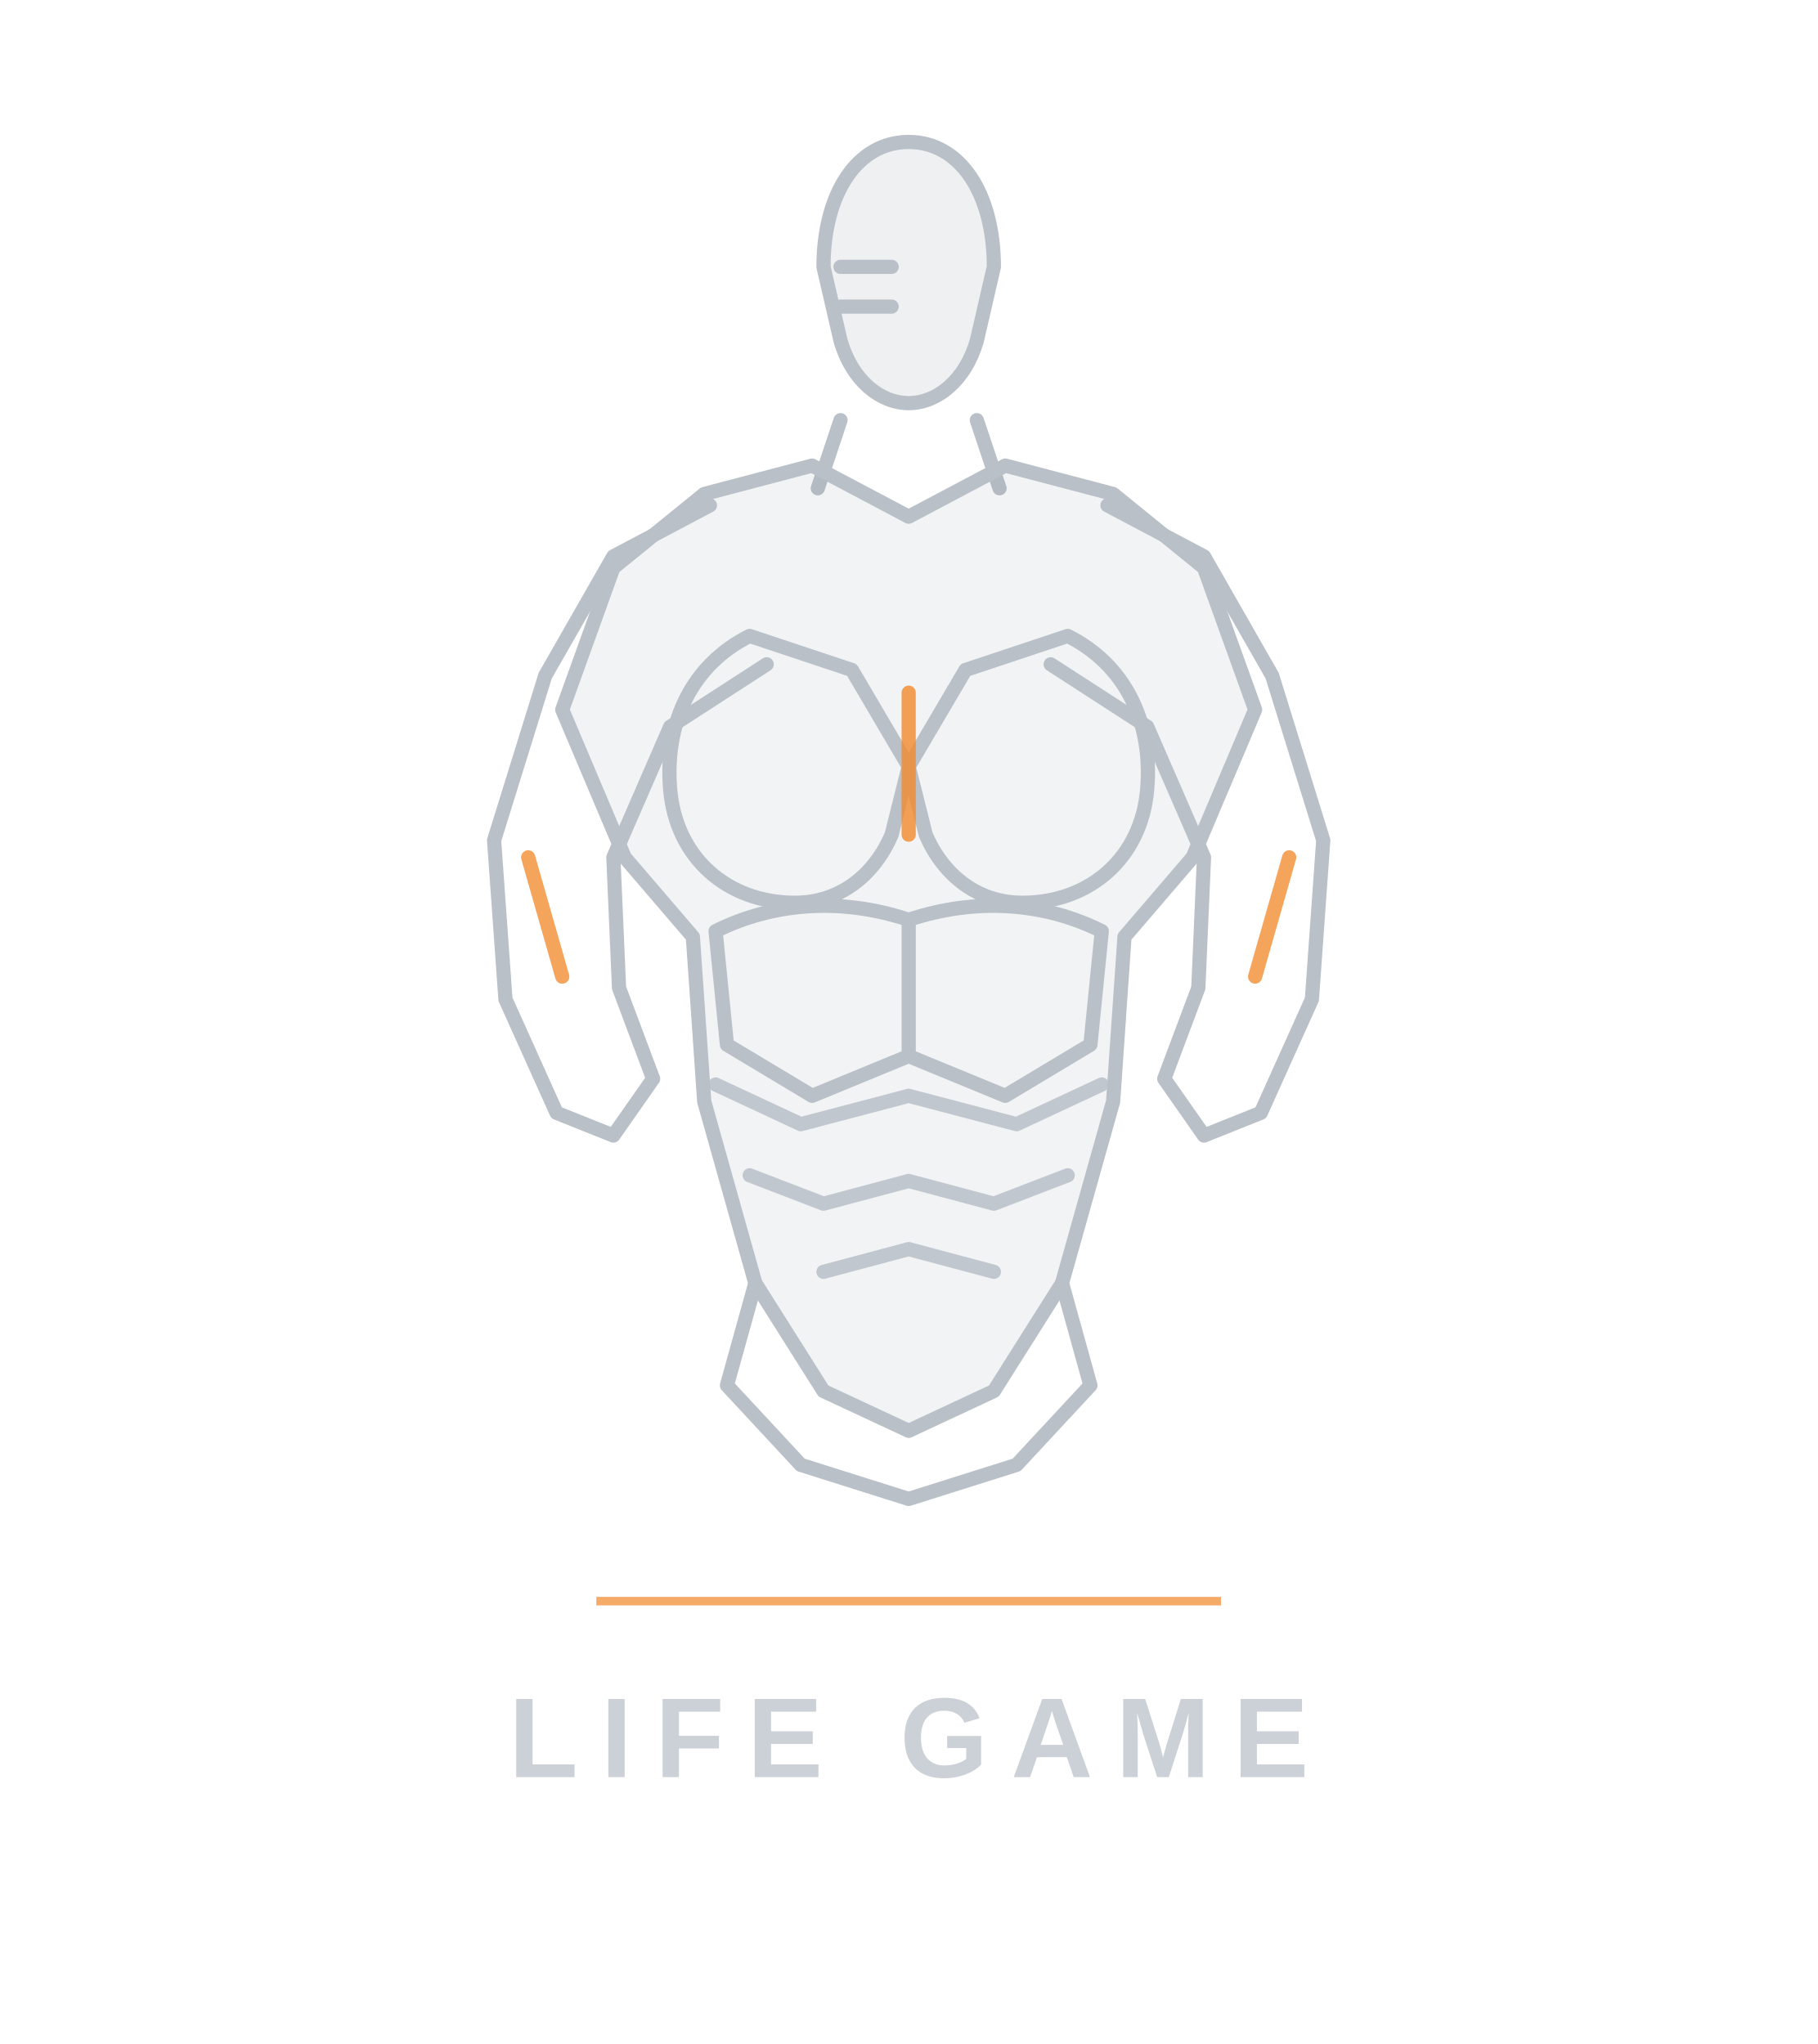
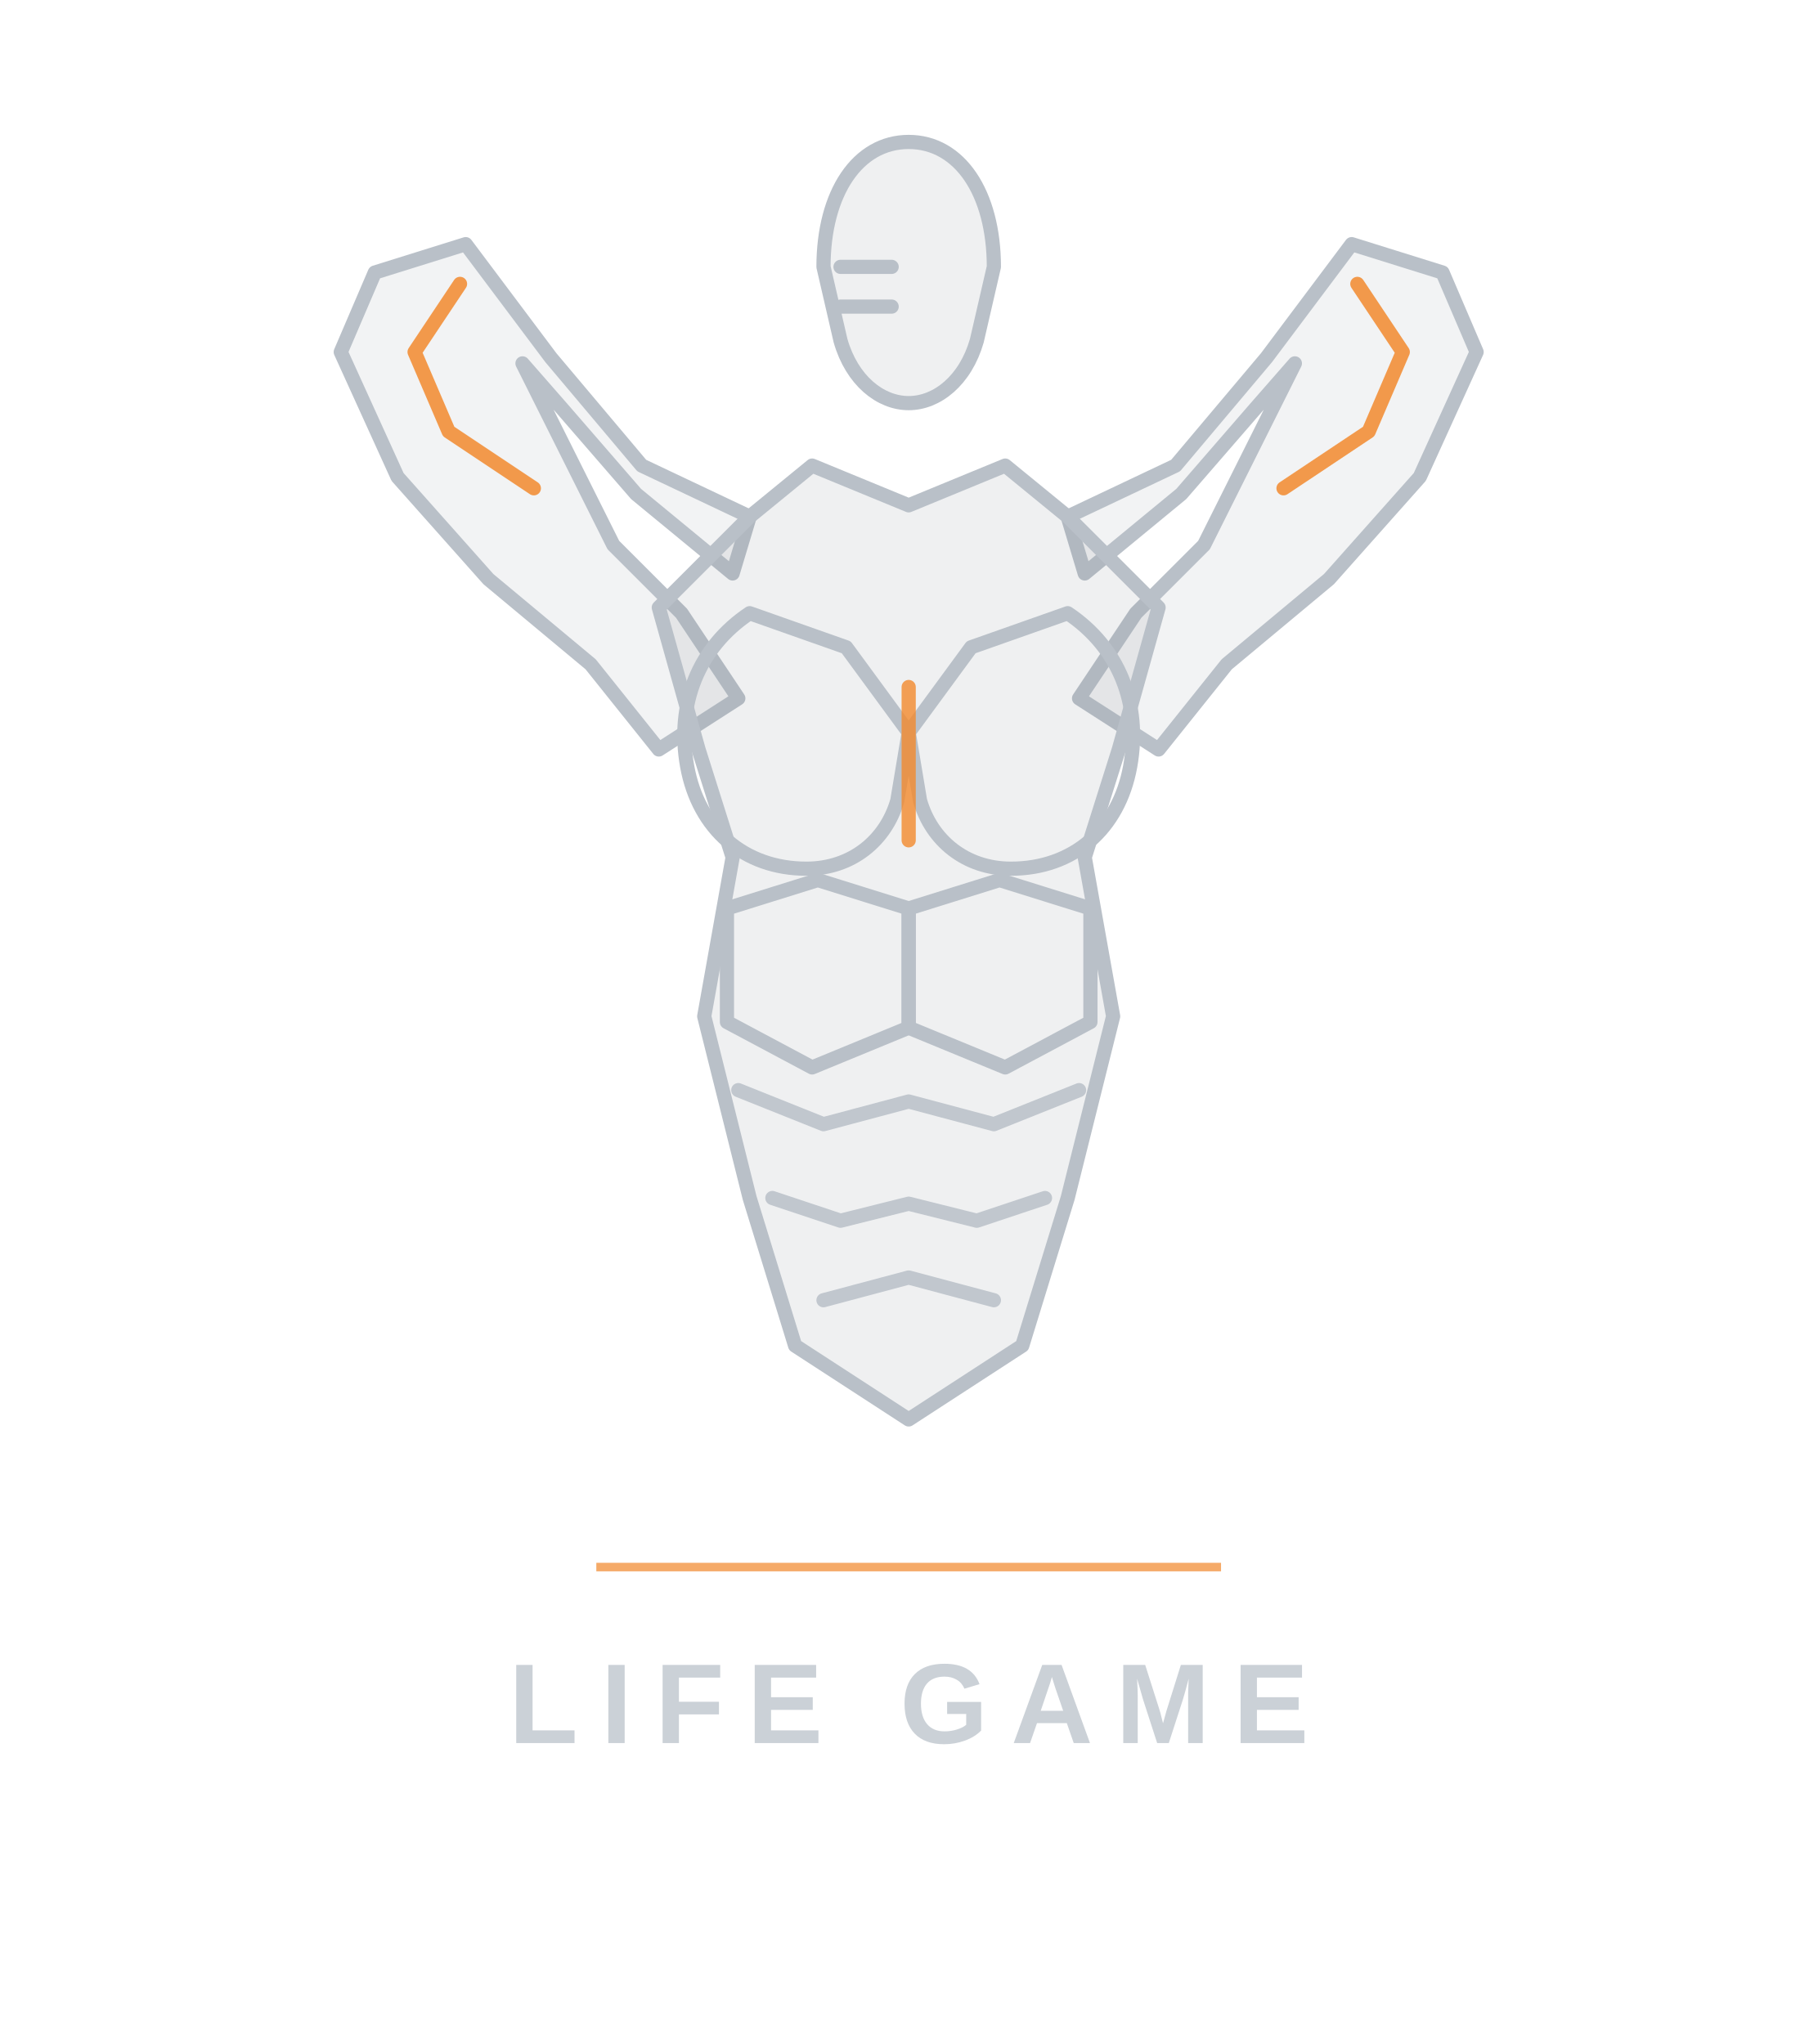
- <svg xmlns="http://www.w3.org/2000/svg" viewBox="0 0 320 360" fill="none" role="img" aria-label="LifeGame health watermark: schematic athletic male torso with two arms at his sides">
+ <svg xmlns="http://www.w3.org/2000/svg" viewBox="0 0 320 360" fill="none" role="img" aria-label="LifeGame health emblem: schematic athletic man flexing two arms">
  <g stroke="#B9C0C8" stroke-width="2.5" stroke-linecap="round" stroke-linejoin="round">
    <path d="M145 47c0-13 6-22 15-22s15 9 15 22l-3 13c-2 7-7 11-12 11s-10-4-12-11z" fill="#7B838C" fill-opacity=".12" />
-     <path d="M148 47h9m-9 7h9M148 74l-4 12m28-12 4 12" />
-     <path d="M143 82 124 87 108 100 99 125 110 151 122 165 124 194 133 226 145 245 160 252 175 245 187 226 196 194 198 165 210 151 221 125 212 100 196 87 177 82 160 91Z" fill="#7B838C" fill-opacity=".1" />
-     <path d="M125 89 108 98 96 119 87 148 89 176 98 196 108 200 115 190 109 174 108 151 118 128 135 117" />
-     <path d="M195 89 212 98 224 119 233 148 231 176 222 196 212 200 205 190 211 174 212 151 202 128 185 117" />
-     <path d="M93 151 99 172m128-21-6 21" stroke="#F28A2E" stroke-opacity=".78" />
-     <path d="M132 112c-10 5-15 15-14 27 1 12 10 20 22 20 8 0 14-5 17-12l3-12-10-17Z" />
-     <path d="M188 112c10 5 15 15 14 27-1 12-10 20-22 20-8 0-14-5-17-12l-3-12 10-17Z" />
-     <path d="M160 122v25" stroke="#F28A2E" stroke-opacity=".8" />
-     <path d="M126 164c10-5 22-6 34-2v24l-17 7-15-9Zm68 0c-10-5-22-6-34-2v24l17 7 15-9Z" />
-     <path d="M126 191 141 198l19-5 19 5 15-7M132 207l13 5 15-4 15 4 13-5M145 224l15-4 15 4" stroke-opacity=".85" />
-     <path d="M133 226 128 244 141 258 160 264 179 258 192 244 187 226" />
+     <path d="M148 47h9m-9 7h9" />
+     <path d="M132 91 113 82 97 63 82 43 66 48 60 62 70 84 86 102 104 117 116 132 130 123 120 108 108 96 100 80 92 64 99 72 112 87 129 101Z" fill="#7B838C" fill-opacity=".1" />
+     <path d="M81 50 73 62 79 76 94 86" stroke="#F28A2E" stroke-opacity=".85" />
+     <path d="M188 91 207 82 223 63 238 43 254 48 260 62 250 84 234 102 216 117 204 132 190 123 200 108 212 96 220 80 228 64 221 72 208 87 191 101Z" fill="#7B838C" fill-opacity=".1" />
+     <path d="M239 50 247 62 241 76 226 86" stroke="#F28A2E" stroke-opacity=".85" />
+     <path d="M132 91 143 82 160 89 177 82 188 91 204 107 197 132 191 151 196 179 188 211 180 237 160 250 140 237 132 211 124 179 129 151 123 132 116 107Z" fill="#7B838C" fill-opacity=".12" />
+     <path d="M132 108c-9 6-13 16-11 27 2 11 10 18 21 18 8 0 14-5 16-12l2-12-11-15Z" />
+     <path d="M188 108c9 6 13 16 11 27-2 11-10 18-21 18-8 0-14-5-16-12l-2-12 11-15Z" />
+     <path d="M160 121v27" stroke="#F28A2E" stroke-opacity=".8" />
+     <path d="M128 160 144 155 160 160 160 181 143 188 128 180Z" />
+     <path d="M192 160 176 155 160 160 160 181 177 188 192 180Z" />
+     <path d="M130 192 145 198 160 194 175 198 190 192M136 211 148 215 160 212 172 215 184 211M145 229 160 225 175 229" stroke-opacity=".85" />
  </g>
-   <path d="M105 282h110" stroke="#F28A2E" stroke-width="1.5" stroke-opacity=".72" />
-   <text x="160" y="313" fill="#C6CCD3" fill-opacity=".9" font-family="Arial, Helvetica, sans-serif" font-size="20" font-weight="600" letter-spacing="4" text-anchor="middle">LIFE GAME</text>
+   <path d="M105 276h110" stroke="#F28A2E" stroke-width="1.5" stroke-opacity=".72" />
+   <text x="160" y="307" fill="#C6CCD3" fill-opacity=".9" font-family="Arial, Helvetica, sans-serif" font-size="20" font-weight="600" letter-spacing="4" text-anchor="middle">LIFE GAME</text>
</svg>
